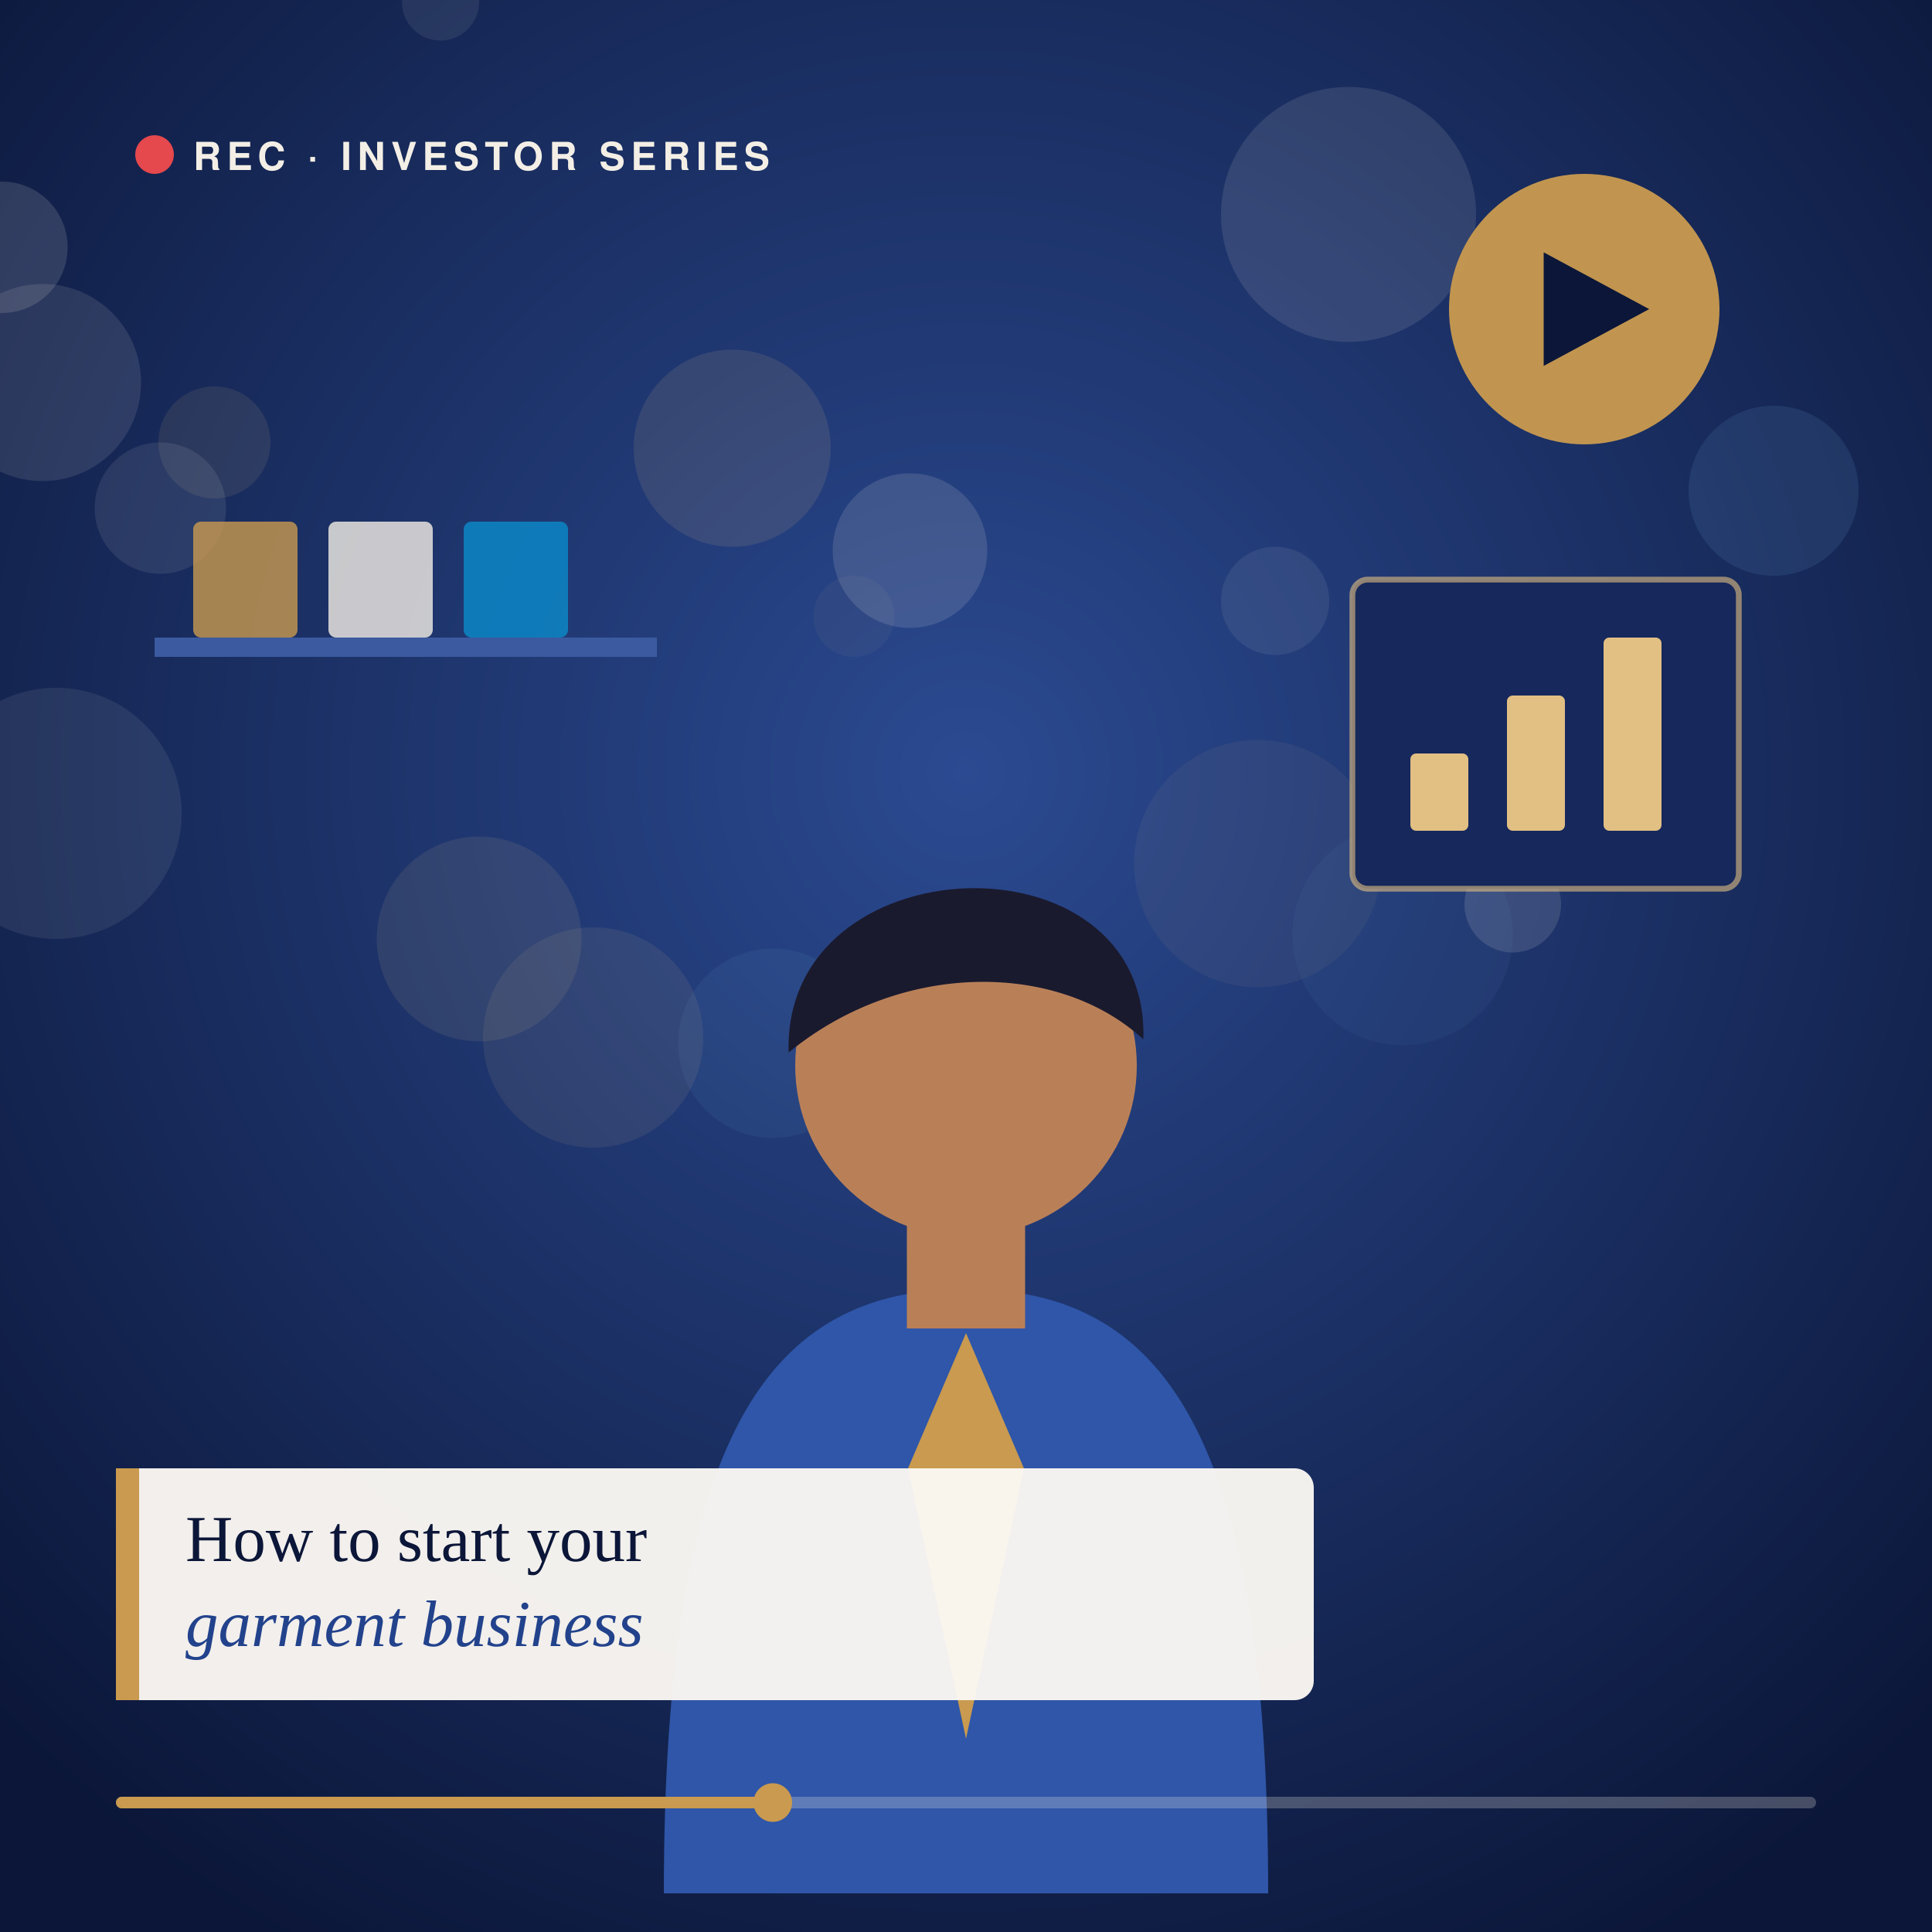
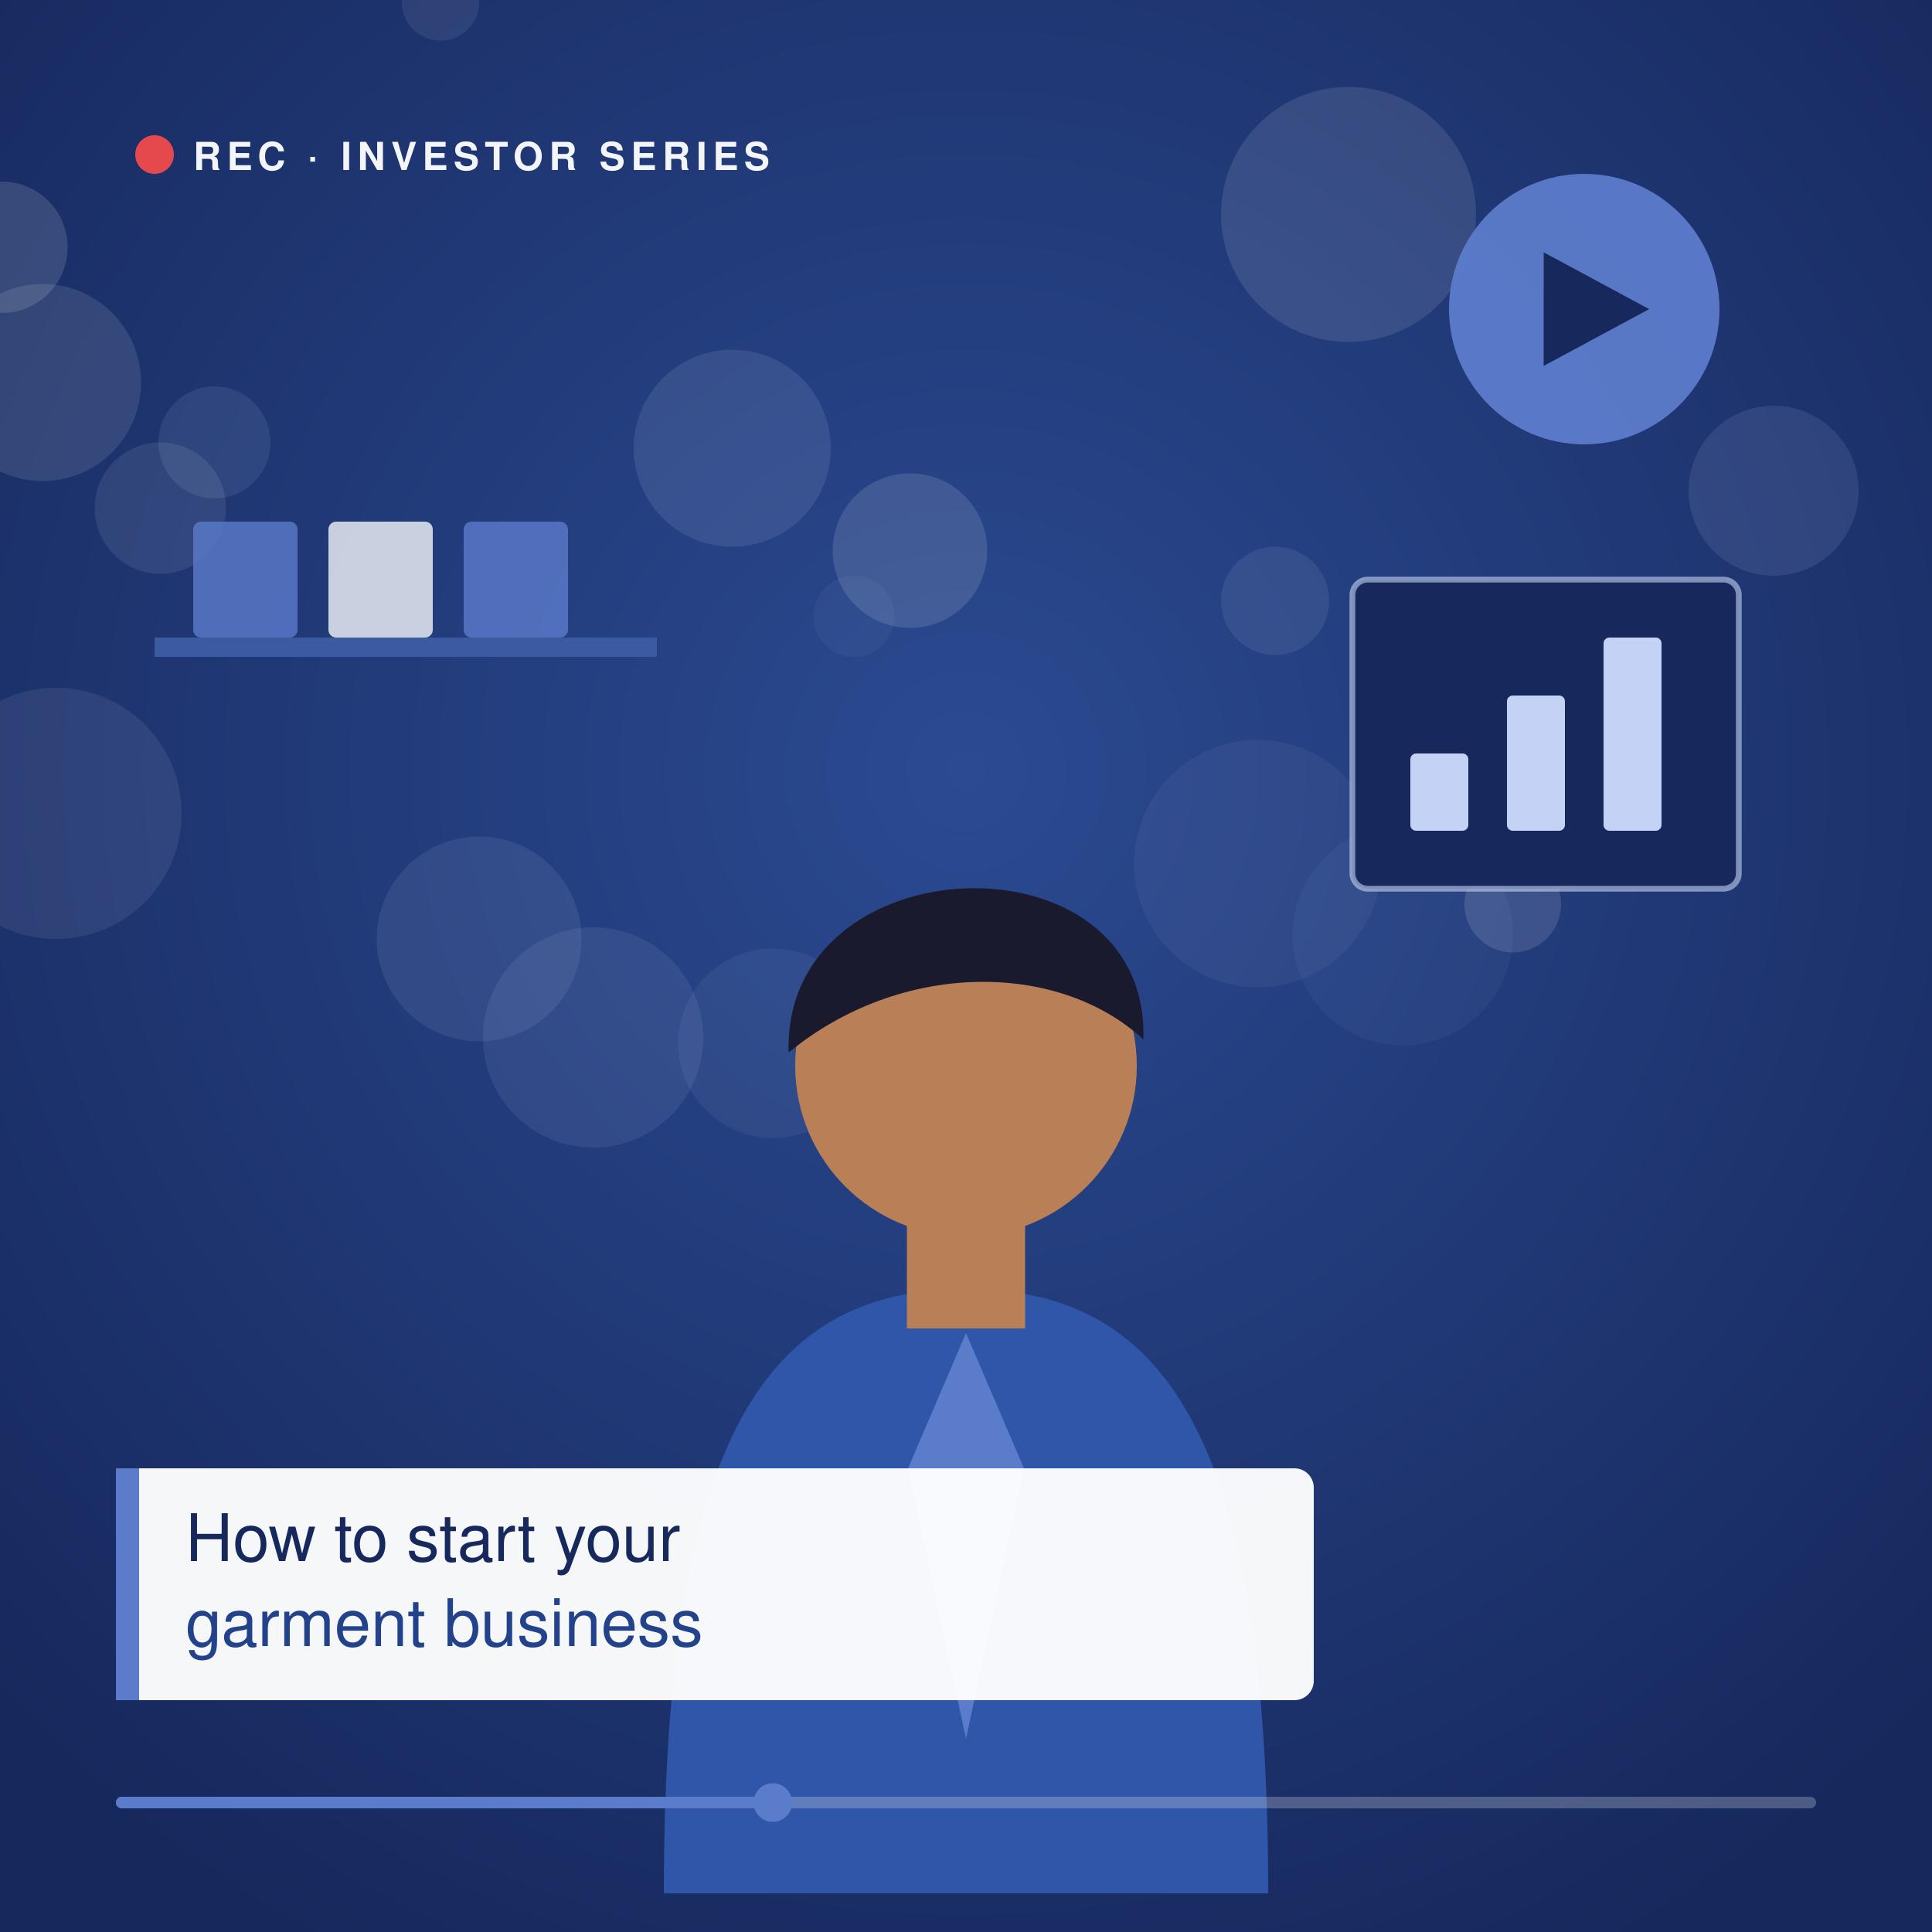
<svg xmlns="http://www.w3.org/2000/svg" viewBox="0 0 1000 1000" width="1000" height="1000">
  <defs>
    <radialGradient id="studio" cx="0.5" cy="0.4" r="0.7">
      <stop offset="0" stop-color="#2b4a91" />
-       <stop offset="1" stop-color="#0b1638" />
+       <stop offset="1" stop-color="#16285c" />
    </radialGradient>
  </defs>
  <rect x="0" y="0" width="1000" height="1000" rx="0" fill="url(#studio)" />
-   <circle cx="918" cy="254" r="44" fill="#7cc3ea" opacity="0.11" />
-   <circle cx="442" cy="319" r="21" fill="#e2bf83" opacity="0.05" />
-   <circle cx="726" cy="484" r="57" fill="#7cc3ea" opacity="0.05" />
-   <circle cx="400" cy="540" r="49" fill="#7cc3ea" opacity="0.07" />
-   <circle cx="111" cy="229" r="29" fill="#e2bf83" opacity="0.10" />
-   <circle cx="698" cy="111" r="66" fill="#f4efe6" opacity="0.11" />
-   <circle cx="783" cy="468" r="25" fill="#f4efe6" opacity="0.13" />
-   <circle cx="1" cy="128" r="34" fill="#f4efe6" opacity="0.14" />
-   <circle cx="660" cy="311" r="28" fill="#f4efe6" opacity="0.08" />
-   <circle cx="651" cy="447" r="64" fill="#e2bf83" opacity="0.06" />
-   <circle cx="307" cy="537" r="57" fill="#e2bf83" opacity="0.09" />
-   <circle cx="228" cy="1" r="20" fill="#f4efe6" opacity="0.08" />
-   <circle cx="471" cy="285" r="40" fill="#f4efe6" opacity="0.13" />
-   <circle cx="248" cy="486" r="53" fill="#e2bf83" opacity="0.10" />
-   <circle cx="29" cy="421" r="65" fill="#f4efe6" opacity="0.08" />
-   <circle cx="22" cy="198" r="51" fill="#f4efe6" opacity="0.11" />
-   <circle cx="83" cy="263" r="34" fill="#f4efe6" opacity="0.09" />
-   <circle cx="379" cy="232" r="51" fill="#e2bf83" opacity="0.12" />
+   <circle cx="918" cy="254" r="44" fill="#c4d3f5" opacity="0.11" />
+   <circle cx="442" cy="319" r="21" fill="#c4d3f5" opacity="0.05" />
+   <circle cx="726" cy="484" r="57" fill="#c4d3f5" opacity="0.05" />
+   <circle cx="400" cy="540" r="49" fill="#c4d3f5" opacity="0.07" />
+   <circle cx="111" cy="229" r="29" fill="#c4d3f5" opacity="0.10" />
+   <circle cx="698" cy="111" r="66" fill="#f3f5f9" opacity="0.11" />
+   <circle cx="783" cy="468" r="25" fill="#f3f5f9" opacity="0.13" />
+   <circle cx="1" cy="128" r="34" fill="#f3f5f9" opacity="0.14" />
+   <circle cx="660" cy="311" r="28" fill="#f3f5f9" opacity="0.08" />
+   <circle cx="651" cy="447" r="64" fill="#c4d3f5" opacity="0.06" />
+   <circle cx="307" cy="537" r="57" fill="#c4d3f5" opacity="0.09" />
+   <circle cx="228" cy="1" r="20" fill="#f3f5f9" opacity="0.08" />
+   <circle cx="471" cy="285" r="40" fill="#f3f5f9" opacity="0.13" />
+   <circle cx="248" cy="486" r="53" fill="#c4d3f5" opacity="0.10" />
+   <circle cx="29" cy="421" r="65" fill="#f3f5f9" opacity="0.08" />
+   <circle cx="22" cy="198" r="51" fill="#f3f5f9" opacity="0.11" />
+   <circle cx="83" cy="263" r="34" fill="#f3f5f9" opacity="0.09" />
+   <circle cx="379" cy="232" r="51" fill="#c4d3f5" opacity="0.12" />
  <rect x="80" y="330" width="260" height="10" rx="0" fill="#3b5aa0" />
-   <rect x="100" y="270" width="54" height="60" rx="4" fill="#c99a4f" opacity="0.8" />
-   <rect x="170" y="270" width="54" height="60" rx="4" fill="#f4efe6" opacity="0.8" />
-   <rect x="240" y="270" width="54" height="60" rx="4" fill="#0b8bcb" opacity="0.8" />
-   <rect x="700" y="300" width="200" height="160" rx="8" fill="#16285c" stroke="#e2bf83" stroke-opacity="0.6" stroke-width="3" />
-   <rect x="730" y="390" width="30" height="40" rx="3" fill="#e2bf83" />
-   <rect x="780" y="360" width="30" height="70" rx="3" fill="#e2bf83" />
-   <rect x="830" y="330" width="30" height="100" rx="3" fill="#e2bf83" />
+   <rect x="100" y="270" width="54" height="60" rx="4" fill="#5b7bcb" opacity="0.8" />
+   <rect x="170" y="270" width="54" height="60" rx="4" fill="#f3f5f9" opacity="0.8" />
+   <rect x="240" y="270" width="54" height="60" rx="4" fill="#5b7bcb" opacity="0.8" />
+   <rect x="700" y="300" width="200" height="160" rx="8" fill="#16285c" stroke="#c4d3f5" stroke-opacity="0.6" stroke-width="3" />
+   <rect x="730" y="390" width="30" height="40" rx="3" fill="#c4d3f5" />
+   <rect x="780" y="360" width="30" height="70" rx="3" fill="#c4d3f5" />
+   <rect x="830" y="330" width="30" height="100" rx="3" fill="#c4d3f5" />
  <path d="M343.6 980 C343.6 742.0 398.0 667.2 500 667.2 C602.0 667.2 656.4 742.0 656.4 980 Z" fill="#2f56a8" />
  <rect x="469.4" y="619.6" width="61.2" height="68.0" fill="#b98058" />
  <circle cx="500" cy="551.6" r="88.4" fill="#b98058" />
  <path d="M408.2 544.8 C404.8 436.0 595.2 429.2 591.8 538.0 C547.6 497.2 466.0 497.2 408.2 544.8 Z" fill="#1a1a2e" />
-   <path d="M500 690 L470 760 L500 900 L530 760 Z" fill="#c99a4f" />
-   <rect x="60" y="760" width="620" height="120" rx="10" fill="#fbf8f2" opacity="0.96" />
-   <rect x="60" y="760" width="12" height="120" rx="0" fill="#c99a4f" />
-   <text x="96" y="808" font-family="Georgia, 'Times New Roman', serif" font-size="34" font-weight="400" fill="#0b1638" text-anchor="start" letter-spacing="0" opacity="1">How to start your</text>
-   <text x="96" y="852" font-family="Georgia, 'Times New Roman', serif" font-size="34" font-weight="400" fill="#22428c" text-anchor="start" letter-spacing="0" opacity="1" font-style="italic">garment business</text>
+   <path d="M500 690 L470 760 L500 900 L530 760 Z" fill="#5b7bcb" />
+   <rect x="60" y="760" width="620" height="120" rx="10" fill="#ffffff" opacity="0.96" />
+   <rect x="60" y="760" width="12" height="120" rx="0" fill="#5b7bcb" />
+   <text x="96" y="808" font-family="'Helvetica Neue', Helvetica, Arial, sans-serif" font-size="34" font-weight="400" fill="#16285c" text-anchor="start" letter-spacing="0" opacity="1">How to start your</text>
+   <text x="96" y="852" font-family="'Helvetica Neue', Helvetica, Arial, sans-serif" font-size="34" font-weight="400" fill="#22428c" text-anchor="start" letter-spacing="0" opacity="1">garment business</text>
  <circle cx="80" cy="80" r="10" fill="#e5484d" />
-   <text x="100" y="88" font-family="'Helvetica Neue', Helvetica, Arial, sans-serif" font-size="20" font-weight="700" fill="#f4efe6" text-anchor="start" letter-spacing="3" opacity="1">REC  ·  INVESTOR SERIES</text>
-   <rect x="60" y="930" width="880" height="6" rx="3" fill="#f4efe6" opacity="0.25" />
-   <rect x="60" y="930" width="340" height="6" rx="3" fill="#c99a4f" />
-   <circle cx="400" cy="933" r="10" fill="#c99a4f" />
-   <circle cx="820" cy="160" r="70" fill="#c99a4f" opacity="0.95" />
-   <path d="M799.0 130.6 L853.6 160 L799.0 189.4 Z" fill="#0b1638" />
+   <text x="100" y="88" font-family="'Helvetica Neue', Helvetica, Arial, sans-serif" font-size="20" font-weight="700" fill="#f3f5f9" text-anchor="start" letter-spacing="3" opacity="1">REC  ·  INVESTOR SERIES</text>
+   <rect x="60" y="930" width="880" height="6" rx="3" fill="#f3f5f9" opacity="0.25" />
+   <rect x="60" y="930" width="340" height="6" rx="3" fill="#5b7bcb" />
+   <circle cx="400" cy="933" r="10" fill="#5b7bcb" />
+   <circle cx="820" cy="160" r="70" fill="#5b7bcb" opacity="0.95" />
+   <path d="M799.0 130.6 L853.6 160 L799.0 189.4 Z" fill="#16285c" />
</svg>
